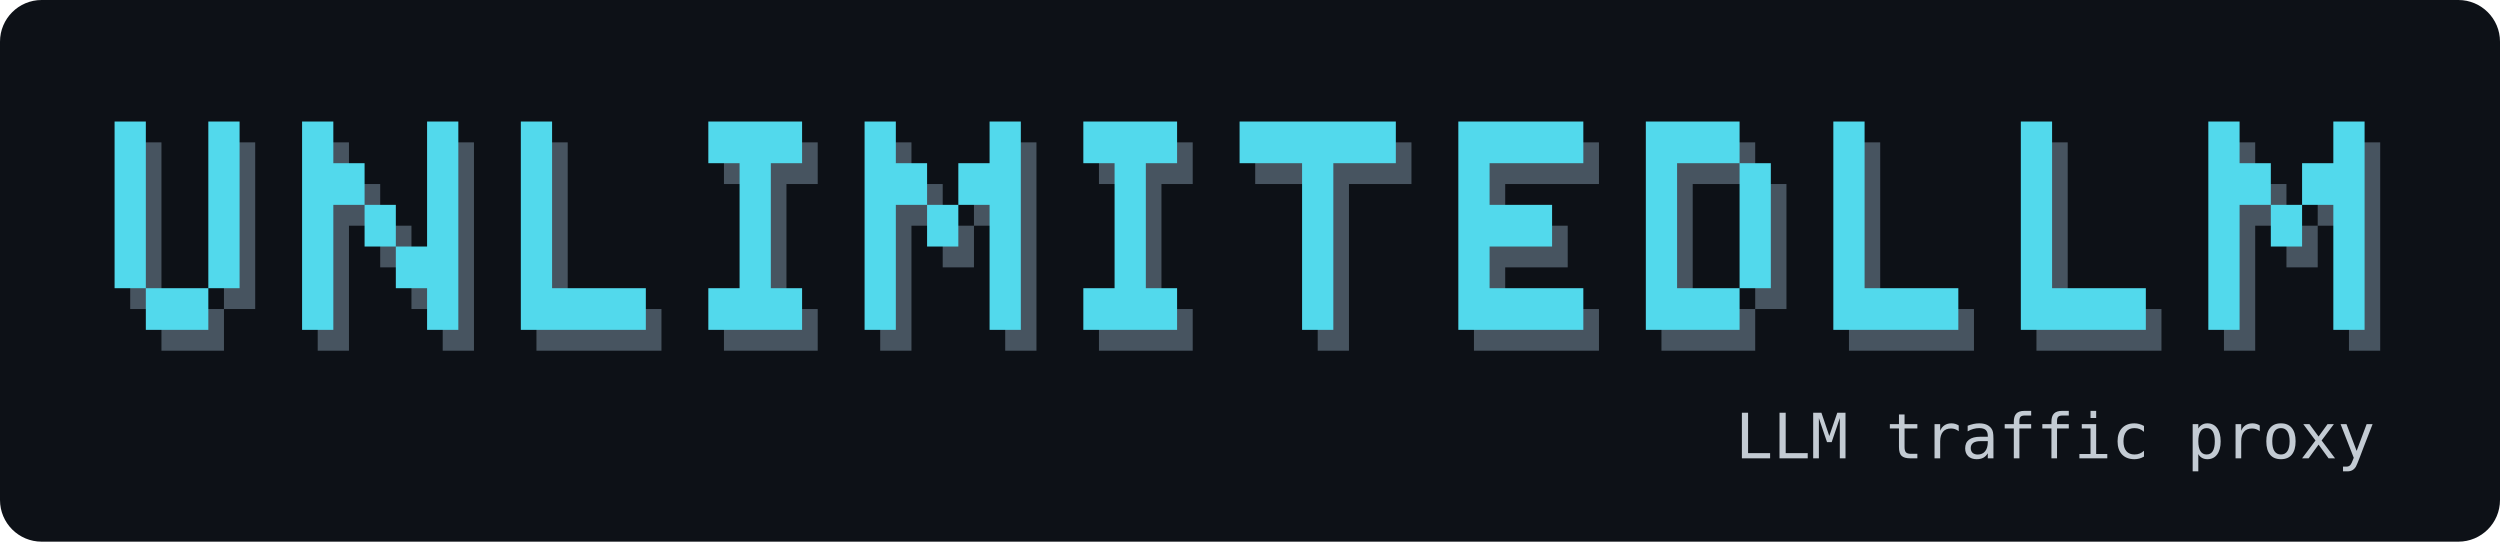
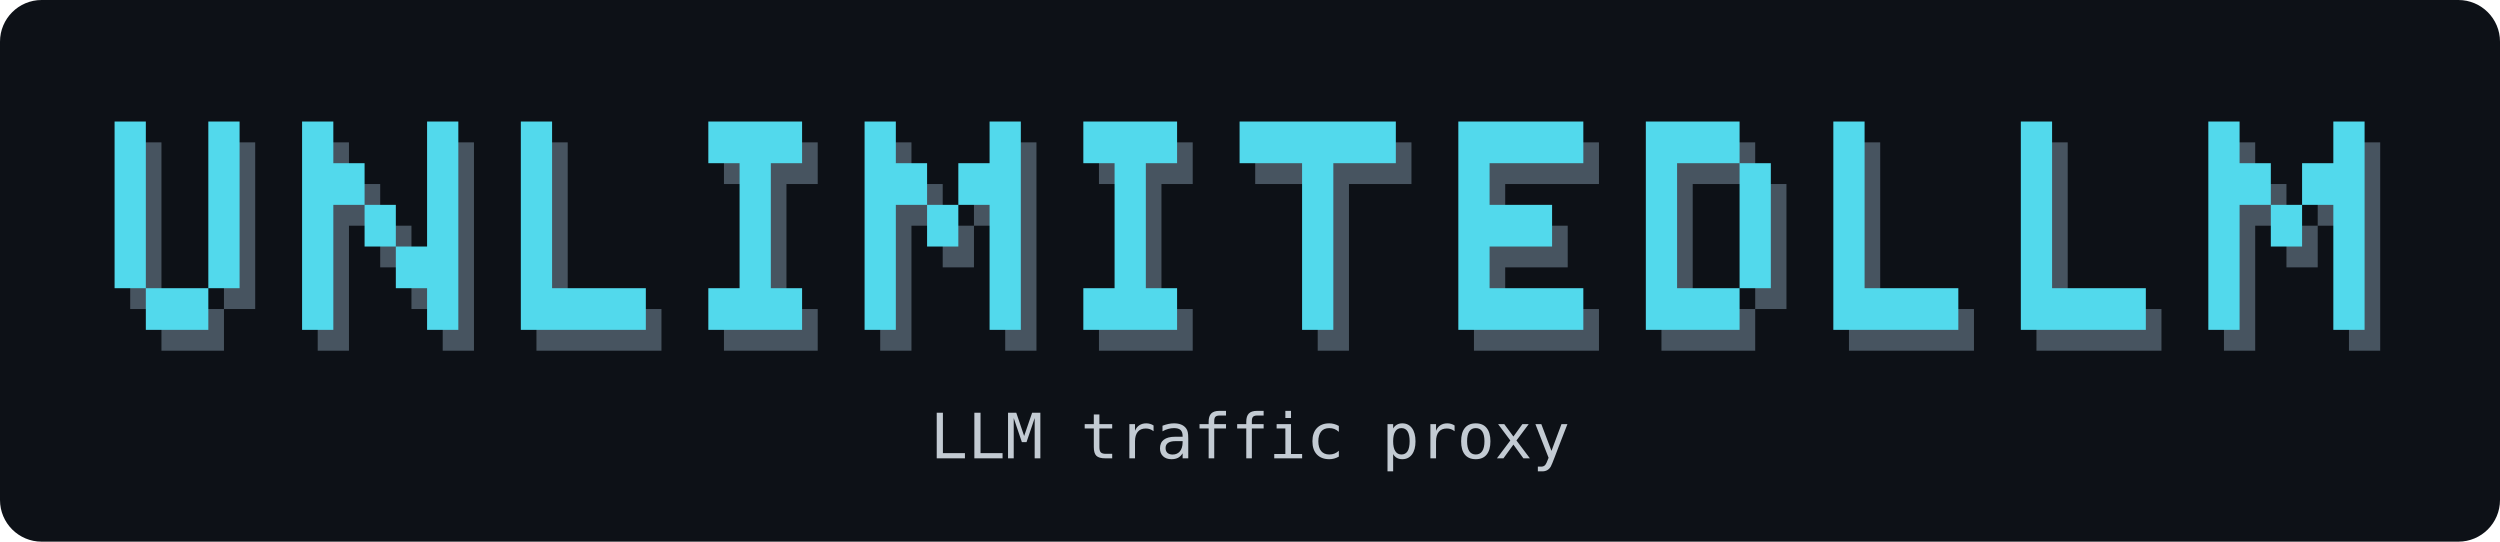
<svg xmlns="http://www.w3.org/2000/svg" viewBox="0 0 720 156" role="img" aria-labelledby="title">
  <rect width="720" height="156" rx="12" fill="#0d1117" />
  <defs>
    <path id="U" d="M0 0h1v4h2V0h1v4H3v1H1V4H0z" />
    <path id="N" d="M0 0h1v1h1v1h1v1h1V0h1v5H4V4H3V3H2V2H1v3H0z" />
    <path id="L" d="M0 0h1v4h3v1H0z" />
    <path id="I" d="M0 0h3v1H2v3h1v1H0V4h1V1H0z" />
    <path id="M" d="M0 0h1v1h1v1h1V1h1V0h1v5H4V2H3v1H2V2H1v3H0z" />
    <path id="T" d="M0 0h5v1H3v4H2V1H0z" />
    <path id="E" d="M0 0h4v1H1v1h2v1H1v1h3v1H0z" />
    <path id="D" fill-rule="evenodd" d="M0 0h3v1h1v3H3v1H0z M1 1v3h2V1z" />
    <g id="word">
      <use href="#U" />
      <use href="#N" x="6" />
      <use href="#L" x="13" />
      <use href="#I" x="19" />
      <use href="#M" x="24" />
      <use href="#I" x="31" />
      <use href="#T" x="36" />
      <use href="#E" x="43" />
      <use href="#D" x="49" />
      <use href="#L" x="55" />
      <use href="#L" x="61" />
      <use href="#M" x="67" />
    </g>
  </defs>
  <g transform="translate(33 35) scale(9 12)">
    <use href="#word" x="0.5" y="0.5" fill="#475460" />
    <use href="#word" fill="#52d9ec" />
  </g>
-   <text x="684" y="132" text-anchor="end" font-family="monospace" font-size="18" fill="#c3cbd3">LLM traffic proxy</text>
+   <text x="360" y="132" text-anchor="middle" font-family="monospace" font-size="18" fill="#c3cbd3">LLM traffic proxy</text>
</svg>
